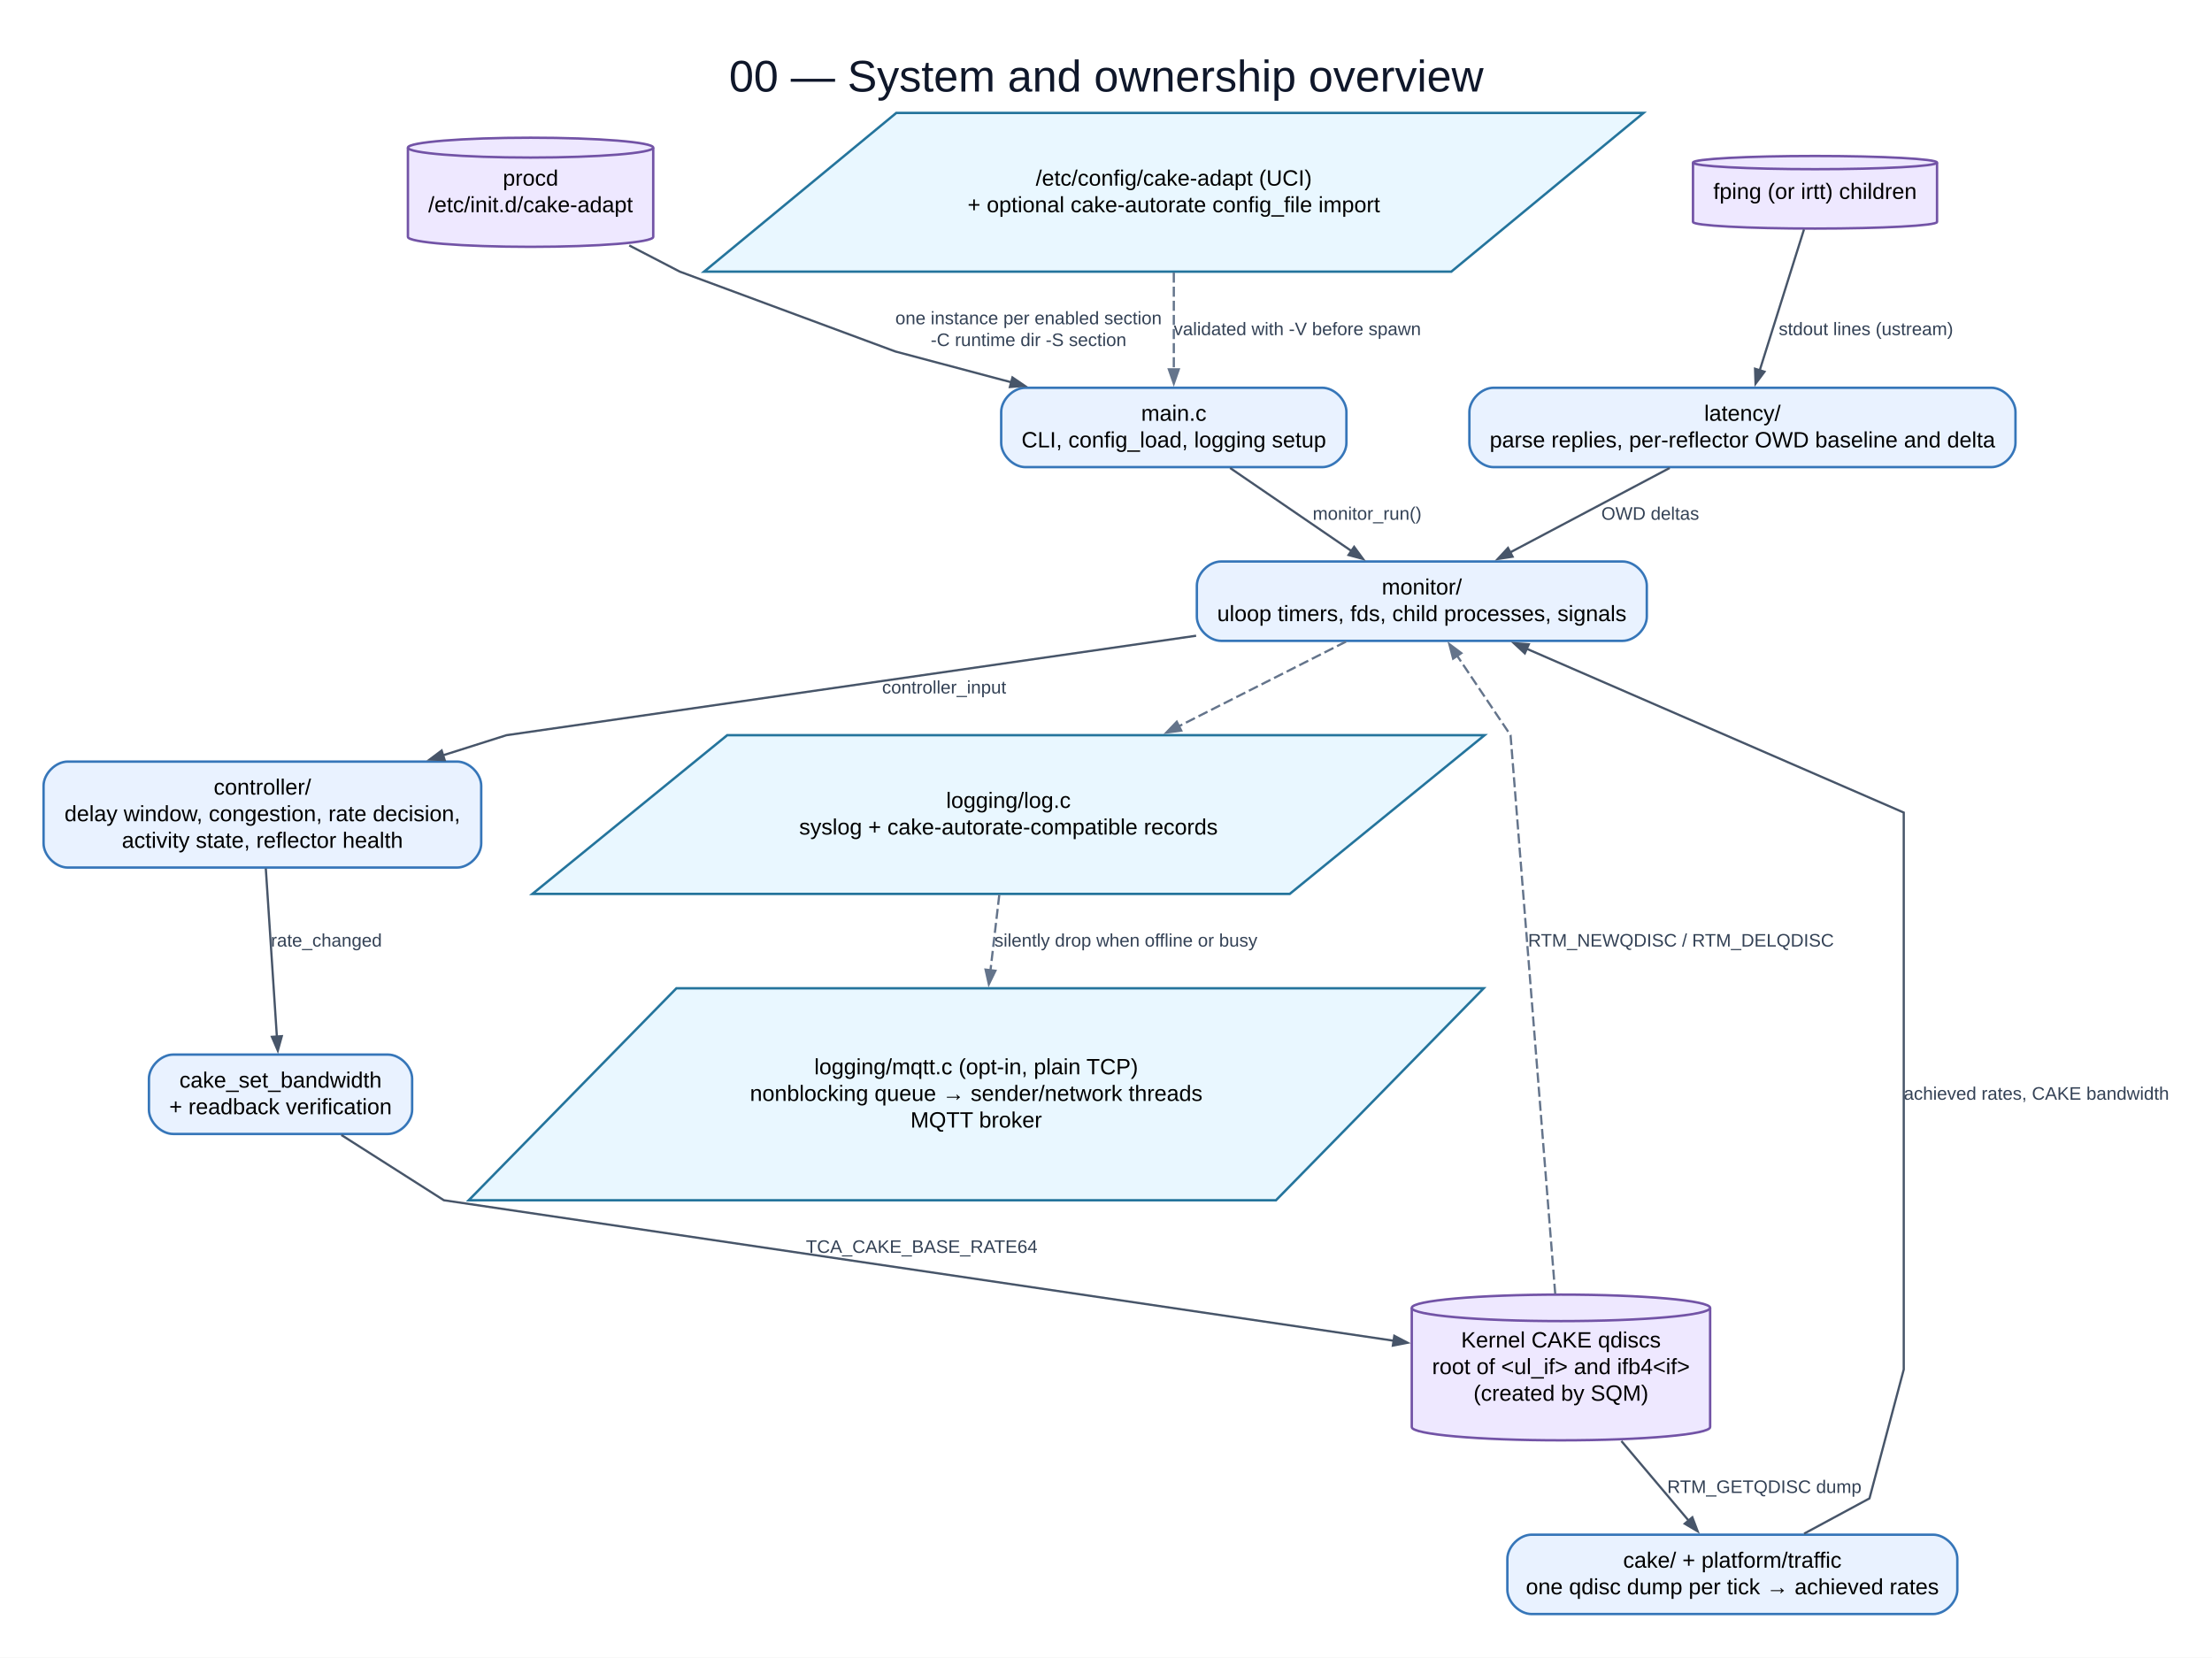
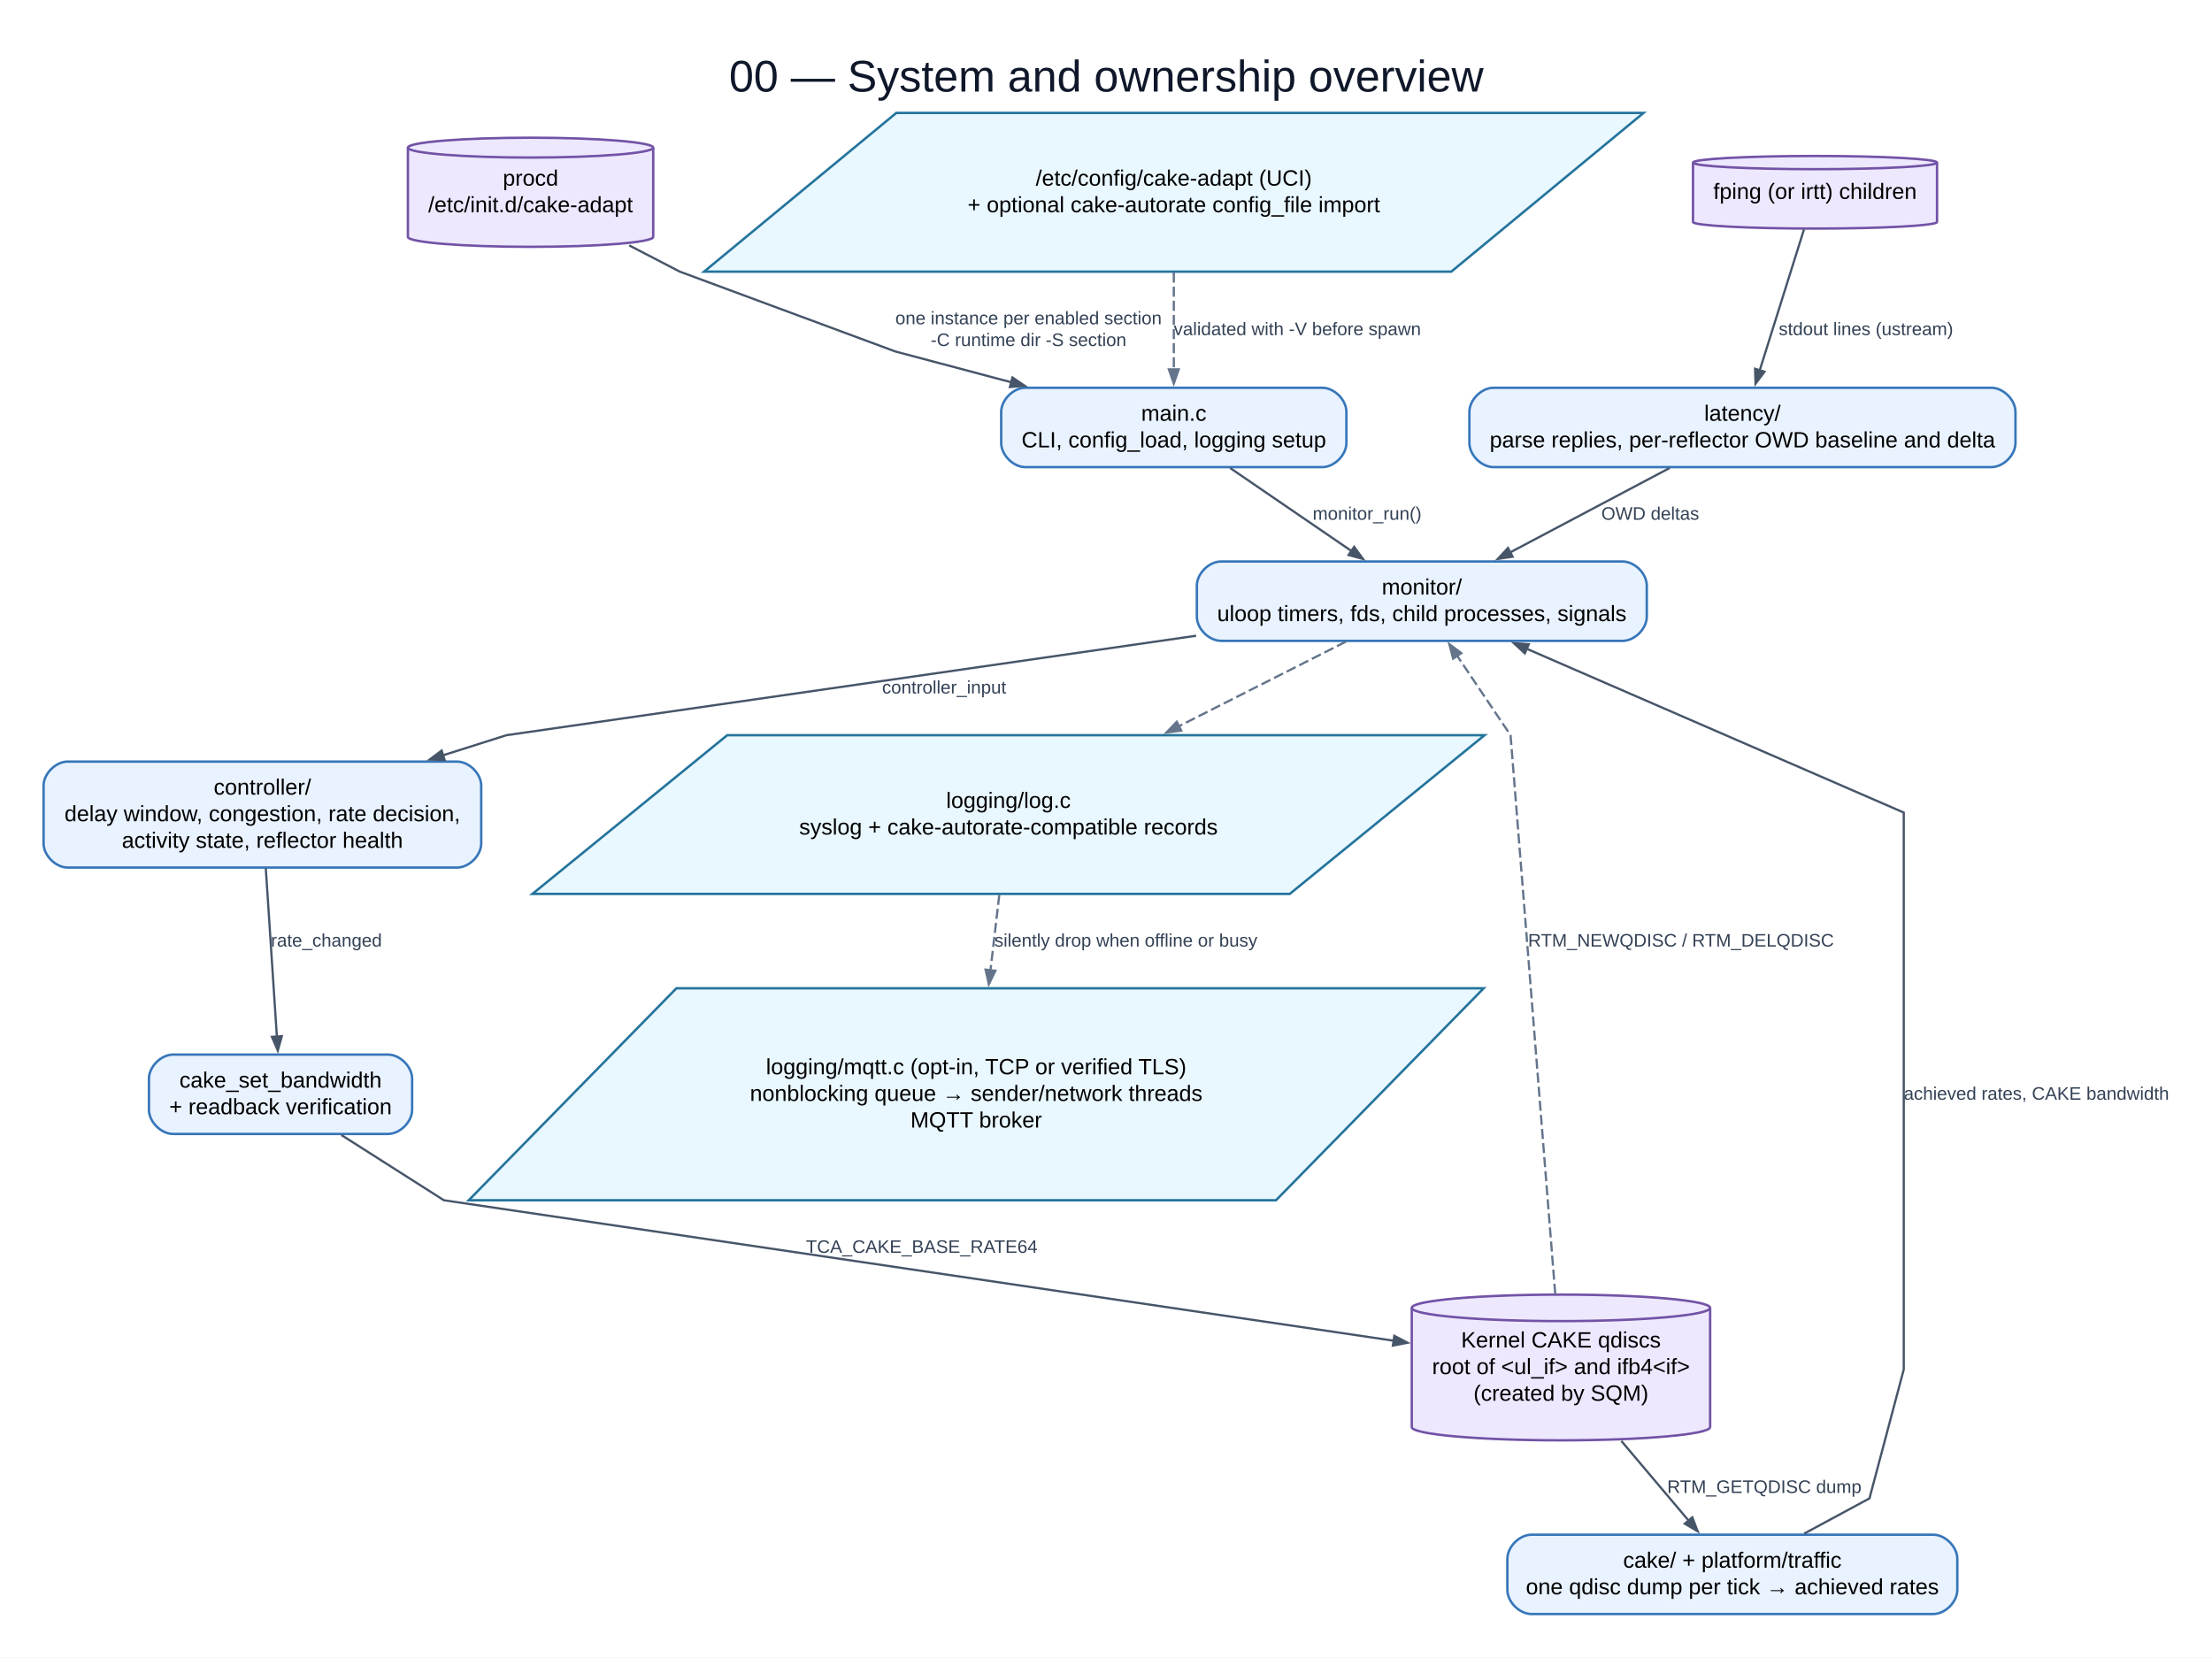
<svg xmlns="http://www.w3.org/2000/svg" width="1097pt" height="822pt" viewBox="0.00 0.00 1097.00 822.00">
  <g id="graph0" class="graph" transform="scale(1 1) rotate(0) translate(21.6 800.51)">
    <polygon fill="white" stroke="none" points="-21.6,21.6 -21.6,-800.51 1075.7,-800.51 1075.7,21.6 -21.6,21.6" />
    <text xml:space="preserve" text-anchor="middle" x="527.05" y="-755.11" font-family="Arial" font-size="22.00" fill="#0f172a">00 — System and ownership overview</text>
    <g id="node1" class="node">
      <path fill="#eee8ff" stroke="#7253a6" stroke-width="1.2" d="M302.36,-727.29C302.36,-730 275.09,-732.21 241.53,-732.21 207.96,-732.21 180.7,-730 180.7,-727.29 180.7,-727.29 180.7,-683.01 180.7,-683.01 180.7,-680.3 207.96,-678.09 241.53,-678.09 275.09,-678.09 302.36,-680.3 302.36,-683.01 302.36,-683.01 302.36,-727.29 302.36,-727.29" />
      <path fill="none" stroke="#7253a6" stroke-width="1.2" d="M302.36,-727.29C302.36,-724.58 275.09,-722.37 241.53,-722.37 207.96,-722.37 180.7,-724.58 180.7,-727.29" />
      <text xml:space="preserve" text-anchor="middle" x="241.53" y="-708.45" font-family="Arial" font-size="11.00">procd</text>
      <text xml:space="preserve" text-anchor="middle" x="241.53" y="-695.25" font-family="Arial" font-size="11.00">/etc/init.d/cake-adapt</text>
    </g>
    <g id="node3" class="node">
      <path fill="#e9f2ff" stroke="#3676b9" stroke-width="1.2" d="M634.13,-608.19C634.13,-608.19 486.92,-608.19 486.92,-608.19 480.92,-608.19 474.92,-602.19 474.92,-596.19 474.92,-596.19 474.92,-580.83 474.92,-580.83 474.92,-574.83 480.92,-568.83 486.92,-568.83 486.92,-568.83 634.13,-568.83 634.13,-568.83 640.13,-568.83 646.13,-574.83 646.13,-580.83 646.13,-580.83 646.13,-596.19 646.13,-596.19 646.13,-602.19 640.13,-608.19 634.13,-608.19" />
      <text xml:space="preserve" text-anchor="middle" x="560.53" y="-591.81" font-family="Arial" font-size="11.00">main.c</text>
      <text xml:space="preserve" text-anchor="middle" x="560.53" y="-578.61" font-family="Arial" font-size="11.00">CLI, config_load, logging setup</text>
    </g>
    <g id="edge1" class="edge">
      <path fill="none" stroke="#475569" stroke-width="1.1" d="M290.47,-678.78C304.24,-671.64 315.53,-665.79 315.53,-665.79 315.53,-665.79 422.43,-626.19 422.43,-626.19 422.43,-626.19 449.73,-618.94 480.06,-610.88" />
      <polygon fill="#475569" stroke="#475569" stroke-width="1.1" points="480.5,-613.3 486.63,-609.14 479.24,-608.57 480.5,-613.3" />
      <text xml:space="preserve" text-anchor="middle" x="488.48" y="-639.69" font-family="Arial" font-size="9.00" fill="#334155">one instance per enabled section</text>
      <text xml:space="preserve" text-anchor="middle" x="488.48" y="-628.89" font-family="Arial" font-size="9.00" fill="#334155">-C runtime dir -S section</text>
    </g>
    <g id="node2" class="node">
      <polygon fill="#e9f7ff" stroke="#24749c" stroke-width="1.2" points="793.48,-744.51 422.9,-744.51 327.57,-665.79 698.15,-665.79 793.48,-744.51" />
      <text xml:space="preserve" text-anchor="middle" x="560.53" y="-708.45" font-family="Arial" font-size="11.00">/etc/config/cake-adapt (UCI)</text>
      <text xml:space="preserve" text-anchor="middle" x="560.53" y="-695.25" font-family="Arial" font-size="11.00">+ optional cake-autorate config_file import</text>
    </g>
    <g id="edge2" class="edge">
      <path fill="none" stroke="#64748b" stroke-width="1.1" stroke-dasharray="5,2" d="M560.53,-665.34C560.53,-649.52 560.53,-631.6 560.53,-617.15" />
      <polygon fill="#64748b" stroke="#64748b" stroke-width="1.1" points="562.98,-617.32 560.53,-610.32 558.08,-617.32 562.98,-617.32" />
      <text xml:space="preserve" text-anchor="middle" x="621.81" y="-634.29" font-family="Arial" font-size="9.00" fill="#334155">validated with -V before spawn</text>
    </g>
    <g id="node4" class="node">
      <path fill="#e9f2ff" stroke="#3676b9" stroke-width="1.2" d="M783.1,-522.03C783.1,-522.03 583.96,-522.03 583.96,-522.03 577.96,-522.03 571.96,-516.03 571.96,-510.03 571.96,-510.03 571.96,-494.67 571.96,-494.67 571.96,-488.67 577.96,-482.67 583.96,-482.67 583.96,-482.67 783.1,-482.67 783.1,-482.67 789.1,-482.67 795.1,-488.67 795.1,-494.67 795.1,-494.67 795.1,-510.03 795.1,-510.03 795.1,-516.03 789.1,-522.03 783.1,-522.03" />
      <text xml:space="preserve" text-anchor="middle" x="683.53" y="-505.65" font-family="Arial" font-size="11.00">monitor/</text>
      <text xml:space="preserve" text-anchor="middle" x="683.53" y="-492.45" font-family="Arial" font-size="11.00">uloop timers, fds, child processes, signals</text>
    </g>
    <g id="edge3" class="edge">
      <path fill="none" stroke="#475569" stroke-width="1.1" d="M588.44,-568.41C606.29,-556.2 629.58,-540.26 648.65,-527.22" />
      <polygon fill="#475569" stroke="#475569" stroke-width="1.1" points="649.96,-529.29 654.35,-523.31 647.19,-525.24 649.96,-529.29" />
      <text xml:space="preserve" text-anchor="middle" x="656.4" y="-542.73" font-family="Arial" font-size="9.00" fill="#334155">monitor_run()</text>
    </g>
    <g id="node8" class="node">
      <path fill="#e9f2ff" stroke="#3676b9" stroke-width="1.2" d="M205.05,-422.79C205.05,-422.79 12,-422.79 12,-422.79 6,-422.79 0,-416.79 0,-410.79 0,-410.79 0,-382.23 0,-382.23 0,-376.23 6,-370.23 12,-370.23 12,-370.23 205.05,-370.23 205.05,-370.23 211.05,-370.23 217.05,-376.23 217.05,-382.23 217.05,-382.23 217.05,-410.79 217.05,-410.79 217.05,-416.79 211.05,-422.79 205.05,-422.79" />
      <text xml:space="preserve" text-anchor="middle" x="108.53" y="-406.41" font-family="Arial" font-size="11.00">controller/</text>
      <text xml:space="preserve" text-anchor="middle" x="108.53" y="-393.21" font-family="Arial" font-size="11.00">delay window, congestion, rate decision,</text>
      <text xml:space="preserve" text-anchor="middle" x="108.53" y="-380.01" font-family="Arial" font-size="11.00">activity state, reflector health</text>
    </g>
    <g id="edge9" class="edge">
      <path fill="none" stroke="#475569" stroke-width="1.1" d="M571.59,-485.21C437.16,-465.82 229.53,-435.87 229.53,-435.87 229.53,-435.87 215.95,-431.57 197.89,-425.84" />
      <polygon fill="#475569" stroke="#475569" stroke-width="1.1" points="198.91,-423.59 191.49,-423.81 197.43,-428.26 198.91,-423.59" />
      <text xml:space="preserve" text-anchor="middle" x="446.63" y="-456.57" font-family="Arial" font-size="9.00" fill="#334155">controller_input</text>
    </g>
    <g id="node11" class="node">
      <polygon fill="#e9f7ff" stroke="#24749c" stroke-width="1.2" points="714.63,-435.87 339.04,-435.87 242.43,-357.15 618.01,-357.15 714.63,-435.87" />
      <text xml:space="preserve" text-anchor="middle" x="478.53" y="-399.81" font-family="Arial" font-size="11.00">logging/log.c</text>
      <text xml:space="preserve" text-anchor="middle" x="478.53" y="-386.61" font-family="Arial" font-size="11.00">syslog + cake-autorate-compatible records</text>
    </g>
    <g id="edge12" class="edge">
      <path fill="none" stroke="#64748b" stroke-width="1.1" stroke-dasharray="5,2" d="M645.93,-482.3C622.69,-470.53 591.89,-454.93 563.05,-440.33" />
      <polygon fill="#64748b" stroke="#64748b" stroke-width="1.1" points="564.21,-438.17 556.86,-437.19 562,-442.54 564.21,-438.17" />
    </g>
    <g id="node5" class="node">
      <path fill="#eee8ff" stroke="#7253a6" stroke-width="1.2" d="M939.04,-719.88C939.04,-721.68 911.92,-723.15 878.53,-723.15 845.14,-723.15 818.01,-721.68 818.01,-719.88 818.01,-719.88 818.01,-690.42 818.01,-690.42 818.01,-688.62 845.14,-687.15 878.53,-687.15 911.92,-687.15 939.04,-688.62 939.04,-690.42 939.04,-690.42 939.04,-719.88 939.04,-719.88" />
      <path fill="none" stroke="#7253a6" stroke-width="1.2" d="M939.04,-719.88C939.04,-718.07 911.92,-716.6 878.53,-716.6 845.14,-716.6 818.01,-718.07 818.01,-719.88" />
      <text xml:space="preserve" text-anchor="middle" x="878.53" y="-701.85" font-family="Arial" font-size="11.00">fping (or irtt) children</text>
    </g>
    <g id="node6" class="node">
      <path fill="#e9f2ff" stroke="#3676b9" stroke-width="1.2" d="M965.94,-608.19C965.94,-608.19 719.11,-608.19 719.11,-608.19 713.11,-608.19 707.11,-602.19 707.11,-596.19 707.11,-596.19 707.11,-580.83 707.11,-580.83 707.11,-574.83 713.11,-568.83 719.11,-568.83 719.11,-568.83 965.94,-568.83 965.94,-568.83 971.94,-568.83 977.94,-574.83 977.94,-580.83 977.94,-580.83 977.94,-596.19 977.94,-596.19 977.94,-602.19 971.94,-608.19 965.94,-608.19" />
      <text xml:space="preserve" text-anchor="middle" x="842.53" y="-591.81" font-family="Arial" font-size="11.00">latency/</text>
      <text xml:space="preserve" text-anchor="middle" x="842.53" y="-578.61" font-family="Arial" font-size="11.00">parse replies, per-reflector OWD baseline and delta</text>
    </g>
    <g id="edge4" class="edge">
      <path fill="none" stroke="#475569" stroke-width="1.1" d="M873.06,-686.74C867.22,-668.16 857.9,-638.47 851.09,-616.79" />
      <polygon fill="#475569" stroke="#475569" stroke-width="1.1" points="853.46,-616.15 849.03,-610.21 848.79,-617.62 853.46,-616.15" />
      <text xml:space="preserve" text-anchor="middle" x="903.79" y="-634.29" font-family="Arial" font-size="9.00" fill="#334155">stdout lines (ustream)</text>
    </g>
    <g id="edge5" class="edge">
      <path fill="none" stroke="#475569" stroke-width="1.1" d="M806.45,-568.41C782.95,-555.97 752.15,-539.67 727.26,-526.5" />
      <polygon fill="#475569" stroke="#475569" stroke-width="1.1" points="728.54,-524.41 721.21,-523.3 726.25,-528.74 728.54,-524.41" />
      <text xml:space="preserve" text-anchor="middle" x="796.8" y="-542.73" font-family="Arial" font-size="9.00" fill="#334155">OWD deltas</text>
    </g>
    <g id="node7" class="node">
      <path fill="#e9f2ff" stroke="#3676b9" stroke-width="1.2" d="M937.1,-39.36C937.1,-39.36 737.95,-39.36 737.95,-39.36 731.95,-39.36 725.95,-33.36 725.95,-27.36 725.95,-27.36 725.95,-12 725.95,-12 725.95,-6 731.95,0 737.95,0 737.95,0 937.1,0 937.1,0 943.1,0 949.1,-6 949.1,-12 949.1,-12 949.1,-27.36 949.1,-27.36 949.1,-33.36 943.1,-39.36 937.1,-39.36" />
      <text xml:space="preserve" text-anchor="middle" x="837.53" y="-22.98" font-family="Arial" font-size="11.00">cake/ + platform/traffic</text>
      <text xml:space="preserve" text-anchor="middle" x="837.53" y="-9.78" font-family="Arial" font-size="11.00">one qdisc dump per tick → achieved rates</text>
    </g>
    <g id="edge7" class="edge">
      <path fill="none" stroke="#475569" stroke-width="1.1" d="M873.12,-39.88C889.57,-48.75 905.53,-57.36 905.53,-57.36 905.53,-57.36 922.53,-121.29 922.53,-121.29 922.53,-397.51 922.53,-397.51 922.53,-397.51 922.53,-397.51 805.86,-448.2 735.55,-478.74" />
      <polygon fill="#475569" stroke="#475569" stroke-width="1.1" points="734.61,-476.48 729.17,-481.52 736.57,-480.98 734.61,-476.48" />
      <text xml:space="preserve" text-anchor="middle" x="988.32" y="-255.09" font-family="Arial" font-size="9.00" fill="#334155">achieved rates, CAKE bandwidth</text>
    </g>
    <g id="node9" class="node">
      <path fill="#e9f2ff" stroke="#3676b9" stroke-width="1.2" d="M170.79,-277.47C170.79,-277.47 64.26,-277.47 64.26,-277.47 58.26,-277.47 52.26,-271.47 52.26,-265.47 52.26,-265.47 52.26,-250.11 52.26,-250.11 52.26,-244.11 58.26,-238.11 64.26,-238.11 64.26,-238.11 170.79,-238.11 170.79,-238.11 176.79,-238.11 182.79,-244.11 182.79,-250.11 182.79,-250.11 182.79,-265.47 182.79,-265.47 182.79,-271.47 176.79,-277.47 170.79,-277.47" />
      <text xml:space="preserve" text-anchor="middle" x="117.53" y="-261.09" font-family="Arial" font-size="11.00">cake_set_bandwidth</text>
      <text xml:space="preserve" text-anchor="middle" x="117.53" y="-247.89" font-family="Arial" font-size="11.00">+ readback verification</text>
    </g>
    <g id="edge10" class="edge">
      <path fill="none" stroke="#475569" stroke-width="1.1" d="M110.22,-369.79C111.79,-345.96 114.12,-310.6 115.72,-286.23" />
      <polygon fill="#475569" stroke="#475569" stroke-width="1.1" points="118.15,-286.6 116.17,-279.45 113.26,-286.27 118.15,-286.6" />
      <text xml:space="preserve" text-anchor="middle" x="140.28" y="-331.05" font-family="Arial" font-size="9.00" fill="#334155">rate_changed</text>
    </g>
    <g id="node10" class="node">
      <path fill="#eee8ff" stroke="#7253a6" stroke-width="1.2" d="M826.51,-151.86C826.51,-155.49 793.35,-158.43 752.53,-158.43 711.7,-158.43 678.54,-155.49 678.54,-151.86 678.54,-151.86 678.54,-92.73 678.54,-92.73 678.54,-89.1 711.7,-86.16 752.53,-86.16 793.35,-86.16 826.51,-89.1 826.51,-92.73 826.51,-92.73 826.51,-151.86 826.51,-151.86" />
      <path fill="none" stroke="#7253a6" stroke-width="1.2" d="M826.51,-151.86C826.51,-148.23 793.35,-145.29 752.53,-145.29 711.7,-145.29 678.54,-148.23 678.54,-151.86" />
      <text xml:space="preserve" text-anchor="middle" x="752.53" y="-132.19" font-family="Arial" font-size="11.00">Kernel CAKE qdiscs</text>
      <text xml:space="preserve" text-anchor="middle" x="752.53" y="-118.99" font-family="Arial" font-size="11.00">root of &lt;ul_if&gt; and ifb4&lt;if&gt;</text>
      <text xml:space="preserve" text-anchor="middle" x="752.53" y="-105.79" font-family="Arial" font-size="11.00">(created by SQM)</text>
    </g>
    <g id="edge11" class="edge">
      <path fill="none" stroke="#475569" stroke-width="1.1" d="M147.69,-237.59C170.72,-222.93 198.53,-205.23 198.53,-205.23 198.53,-205.23 515.56,-158.34 669.97,-135.5" />
      <polygon fill="#475569" stroke="#475569" stroke-width="1.1" points="669.89,-137.99 676.45,-134.55 669.17,-133.15 669.89,-137.99" />
      <text xml:space="preserve" text-anchor="middle" x="435.5" y="-179.13" font-family="Arial" font-size="9.00" fill="#334155">TCA_CAKE_BASE_RATE64</text>
    </g>
    <g id="edge8" class="edge">
      <path fill="none" stroke="#64748b" stroke-width="1.1" stroke-dasharray="5,2" d="M749.68,-158.85C743.13,-240.77 727.53,-435.87 727.53,-435.87 727.53,-435.87 713.28,-457.07 701,-475.34" />
      <polygon fill="#64748b" stroke="#64748b" stroke-width="1.1" points="699.05,-473.85 697.18,-481.03 703.12,-476.58 699.05,-473.85" />
      <text xml:space="preserve" text-anchor="middle" x="812.06" y="-331.05" font-family="Arial" font-size="9.00" fill="#334155">RTM_NEWQDISC / RTM_DELQDISC</text>
    </g>
    <g id="edge6" class="edge">
      <path fill="none" stroke="#475569" stroke-width="1.1" d="M782.49,-85.82C793.54,-72.74 805.84,-58.19 815.99,-46.17" />
      <polygon fill="#475569" stroke="#475569" stroke-width="1.1" points="817.68,-47.97 820.32,-41.04 813.93,-44.81 817.68,-47.97" />
      <text xml:space="preserve" text-anchor="middle" x="853.4" y="-60.06" font-family="Arial" font-size="9.00" fill="#334155">RTM_GETQDISC dump</text>
    </g>
    <g id="node12" class="node">
      <polygon fill="#e9f7ff" stroke="#24749c" stroke-width="1.2" points="714.2,-310.35 313.85,-310.35 210.86,-205.23 611.21,-205.23 714.2,-310.35" />
-       <text xml:space="preserve" text-anchor="middle" x="462.53" y="-267.69" font-family="Arial" font-size="11.00">logging/mqtt.c (opt-in, plain TCP)</text>
+       <text xml:space="preserve" text-anchor="middle" x="462.53" y="-267.69" font-family="Arial" font-size="11.00">logging/mqtt.c (opt-in, TCP or verified TLS)</text>
      <text xml:space="preserve" text-anchor="middle" x="462.53" y="-254.49" font-family="Arial" font-size="11.00">nonblocking queue → sender/network threads</text>
      <text xml:space="preserve" text-anchor="middle" x="462.53" y="-241.29" font-family="Arial" font-size="11.00">MQTT broker</text>
    </g>
    <g id="edge13" class="edge">
      <path fill="none" stroke="#64748b" stroke-width="1.1" stroke-dasharray="5,2" d="M473.98,-356.7C472.61,-344.98 471.07,-331.82 469.58,-319.04" />
      <polygon fill="#64748b" stroke="#64748b" stroke-width="1.1" points="472.05,-319.05 468.8,-312.38 467.18,-319.62 472.05,-319.05" />
      <text xml:space="preserve" text-anchor="middle" x="536.77" y="-331.05" font-family="Arial" font-size="9.00" fill="#334155">silently drop when offline or busy</text>
    </g>
  </g>
</svg>
